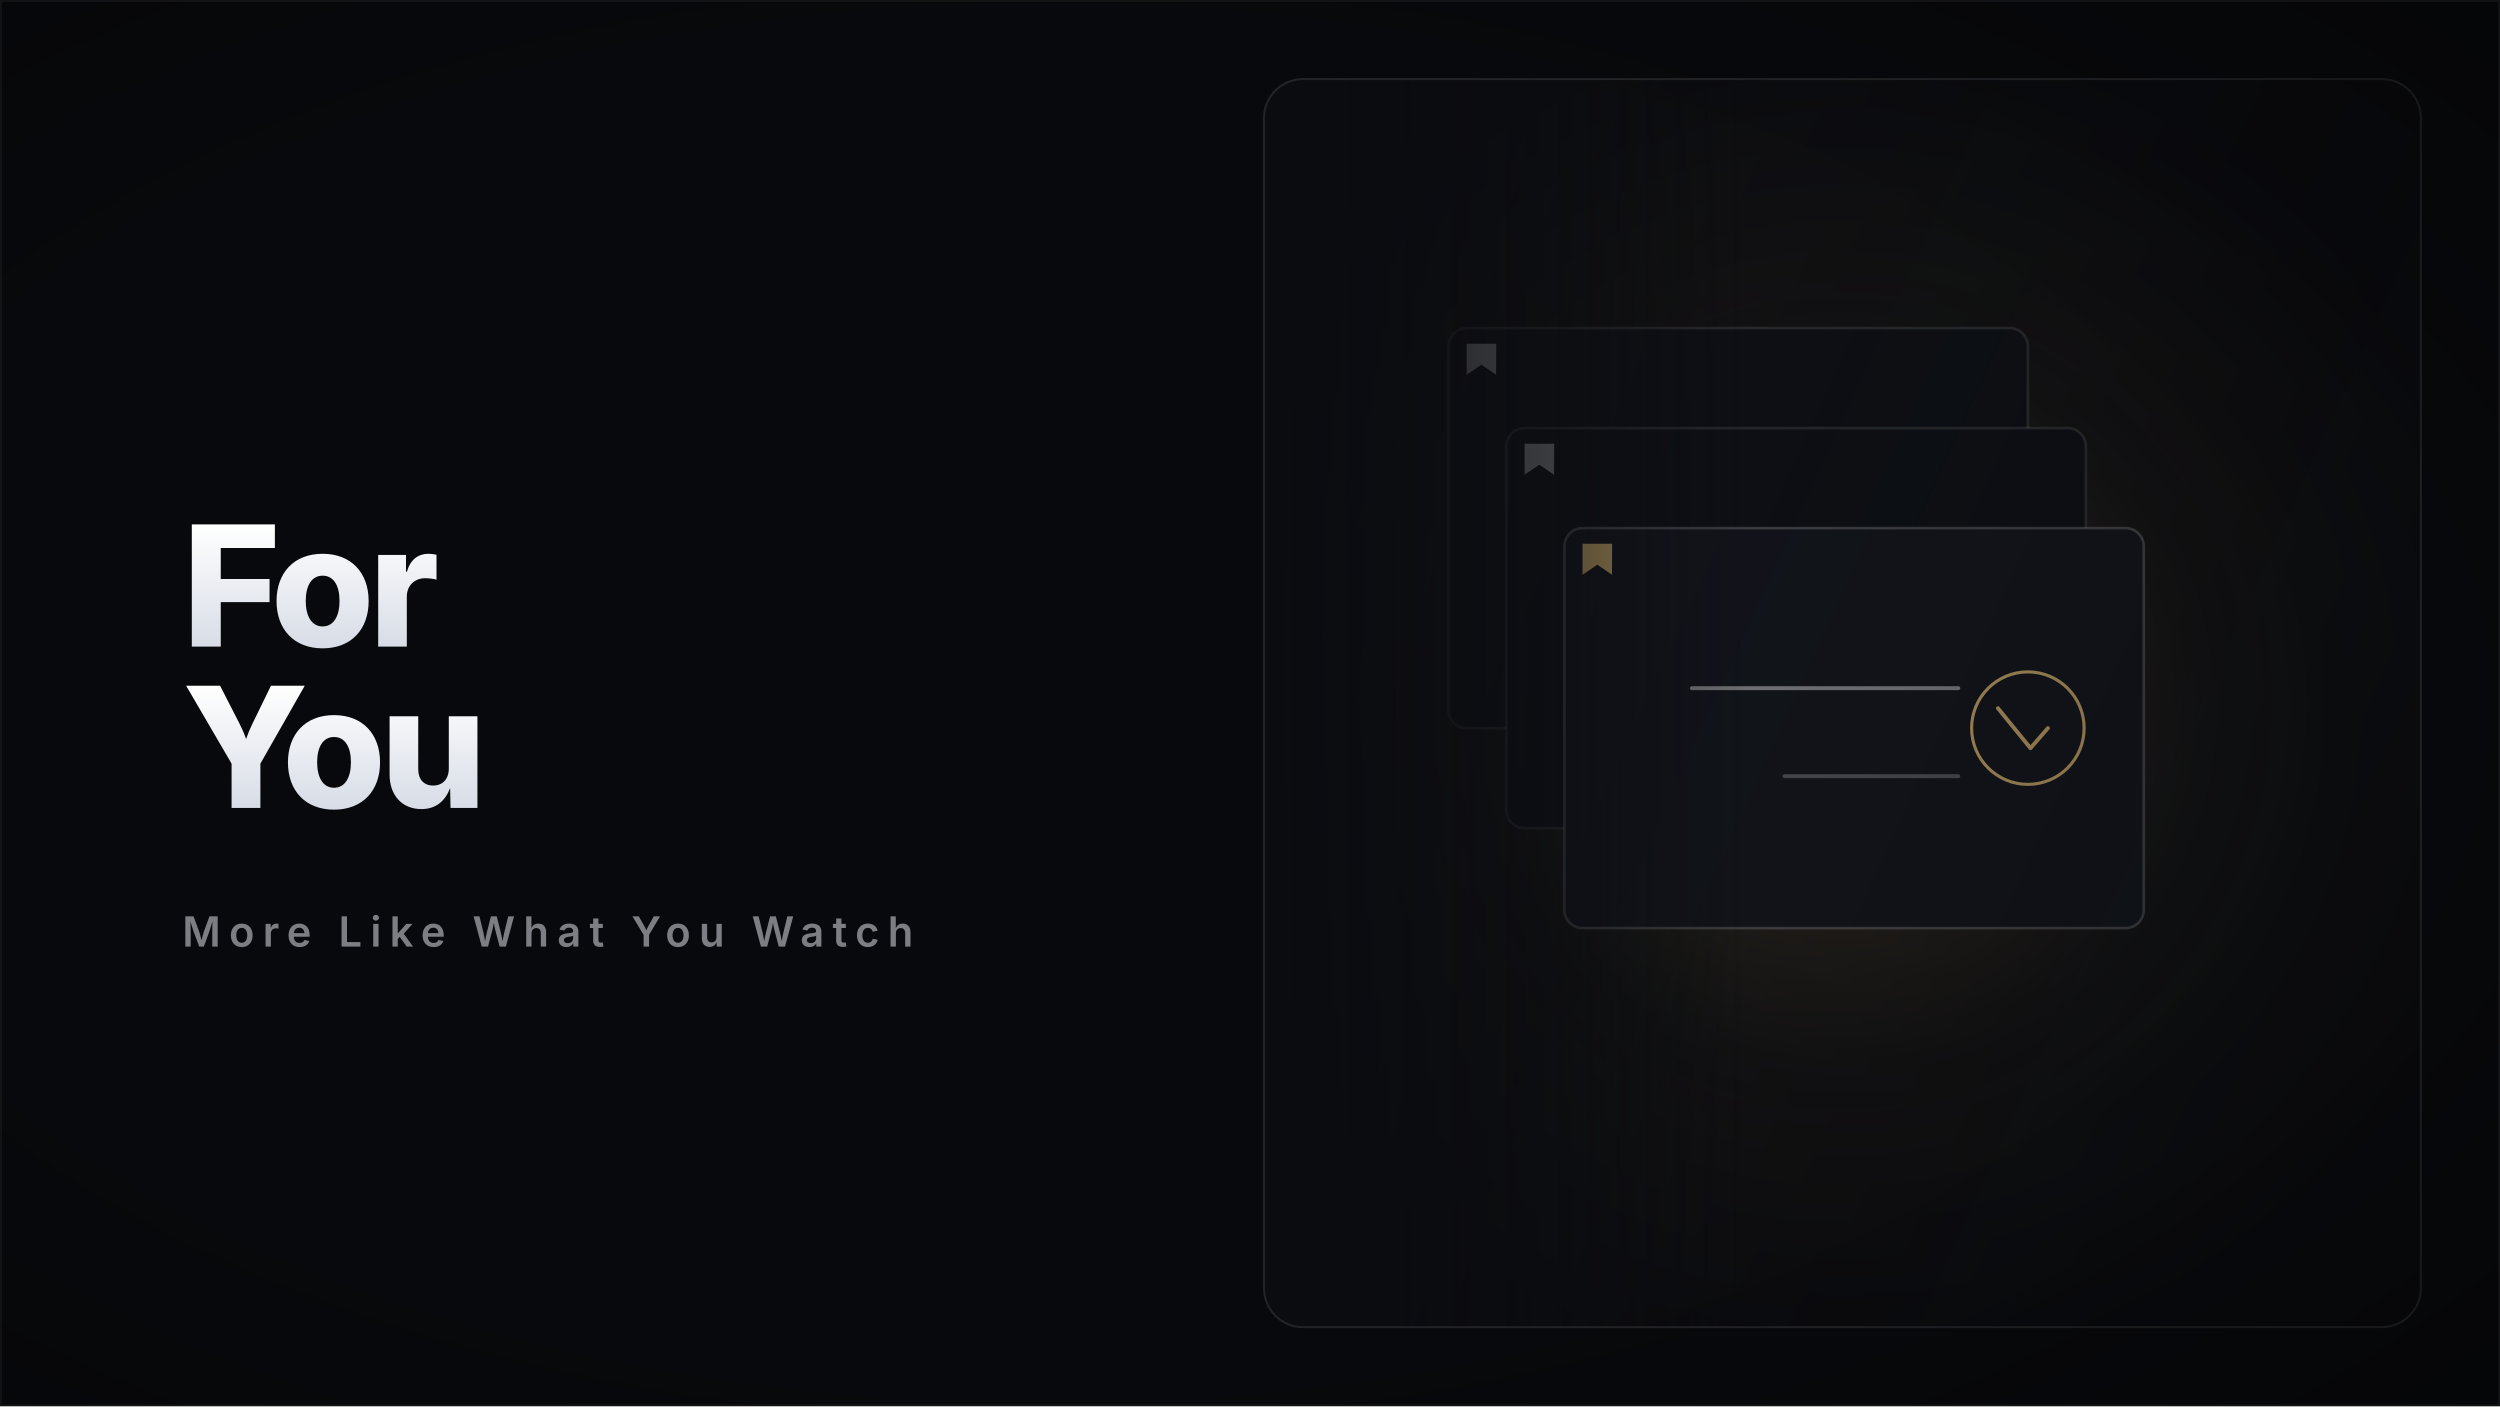
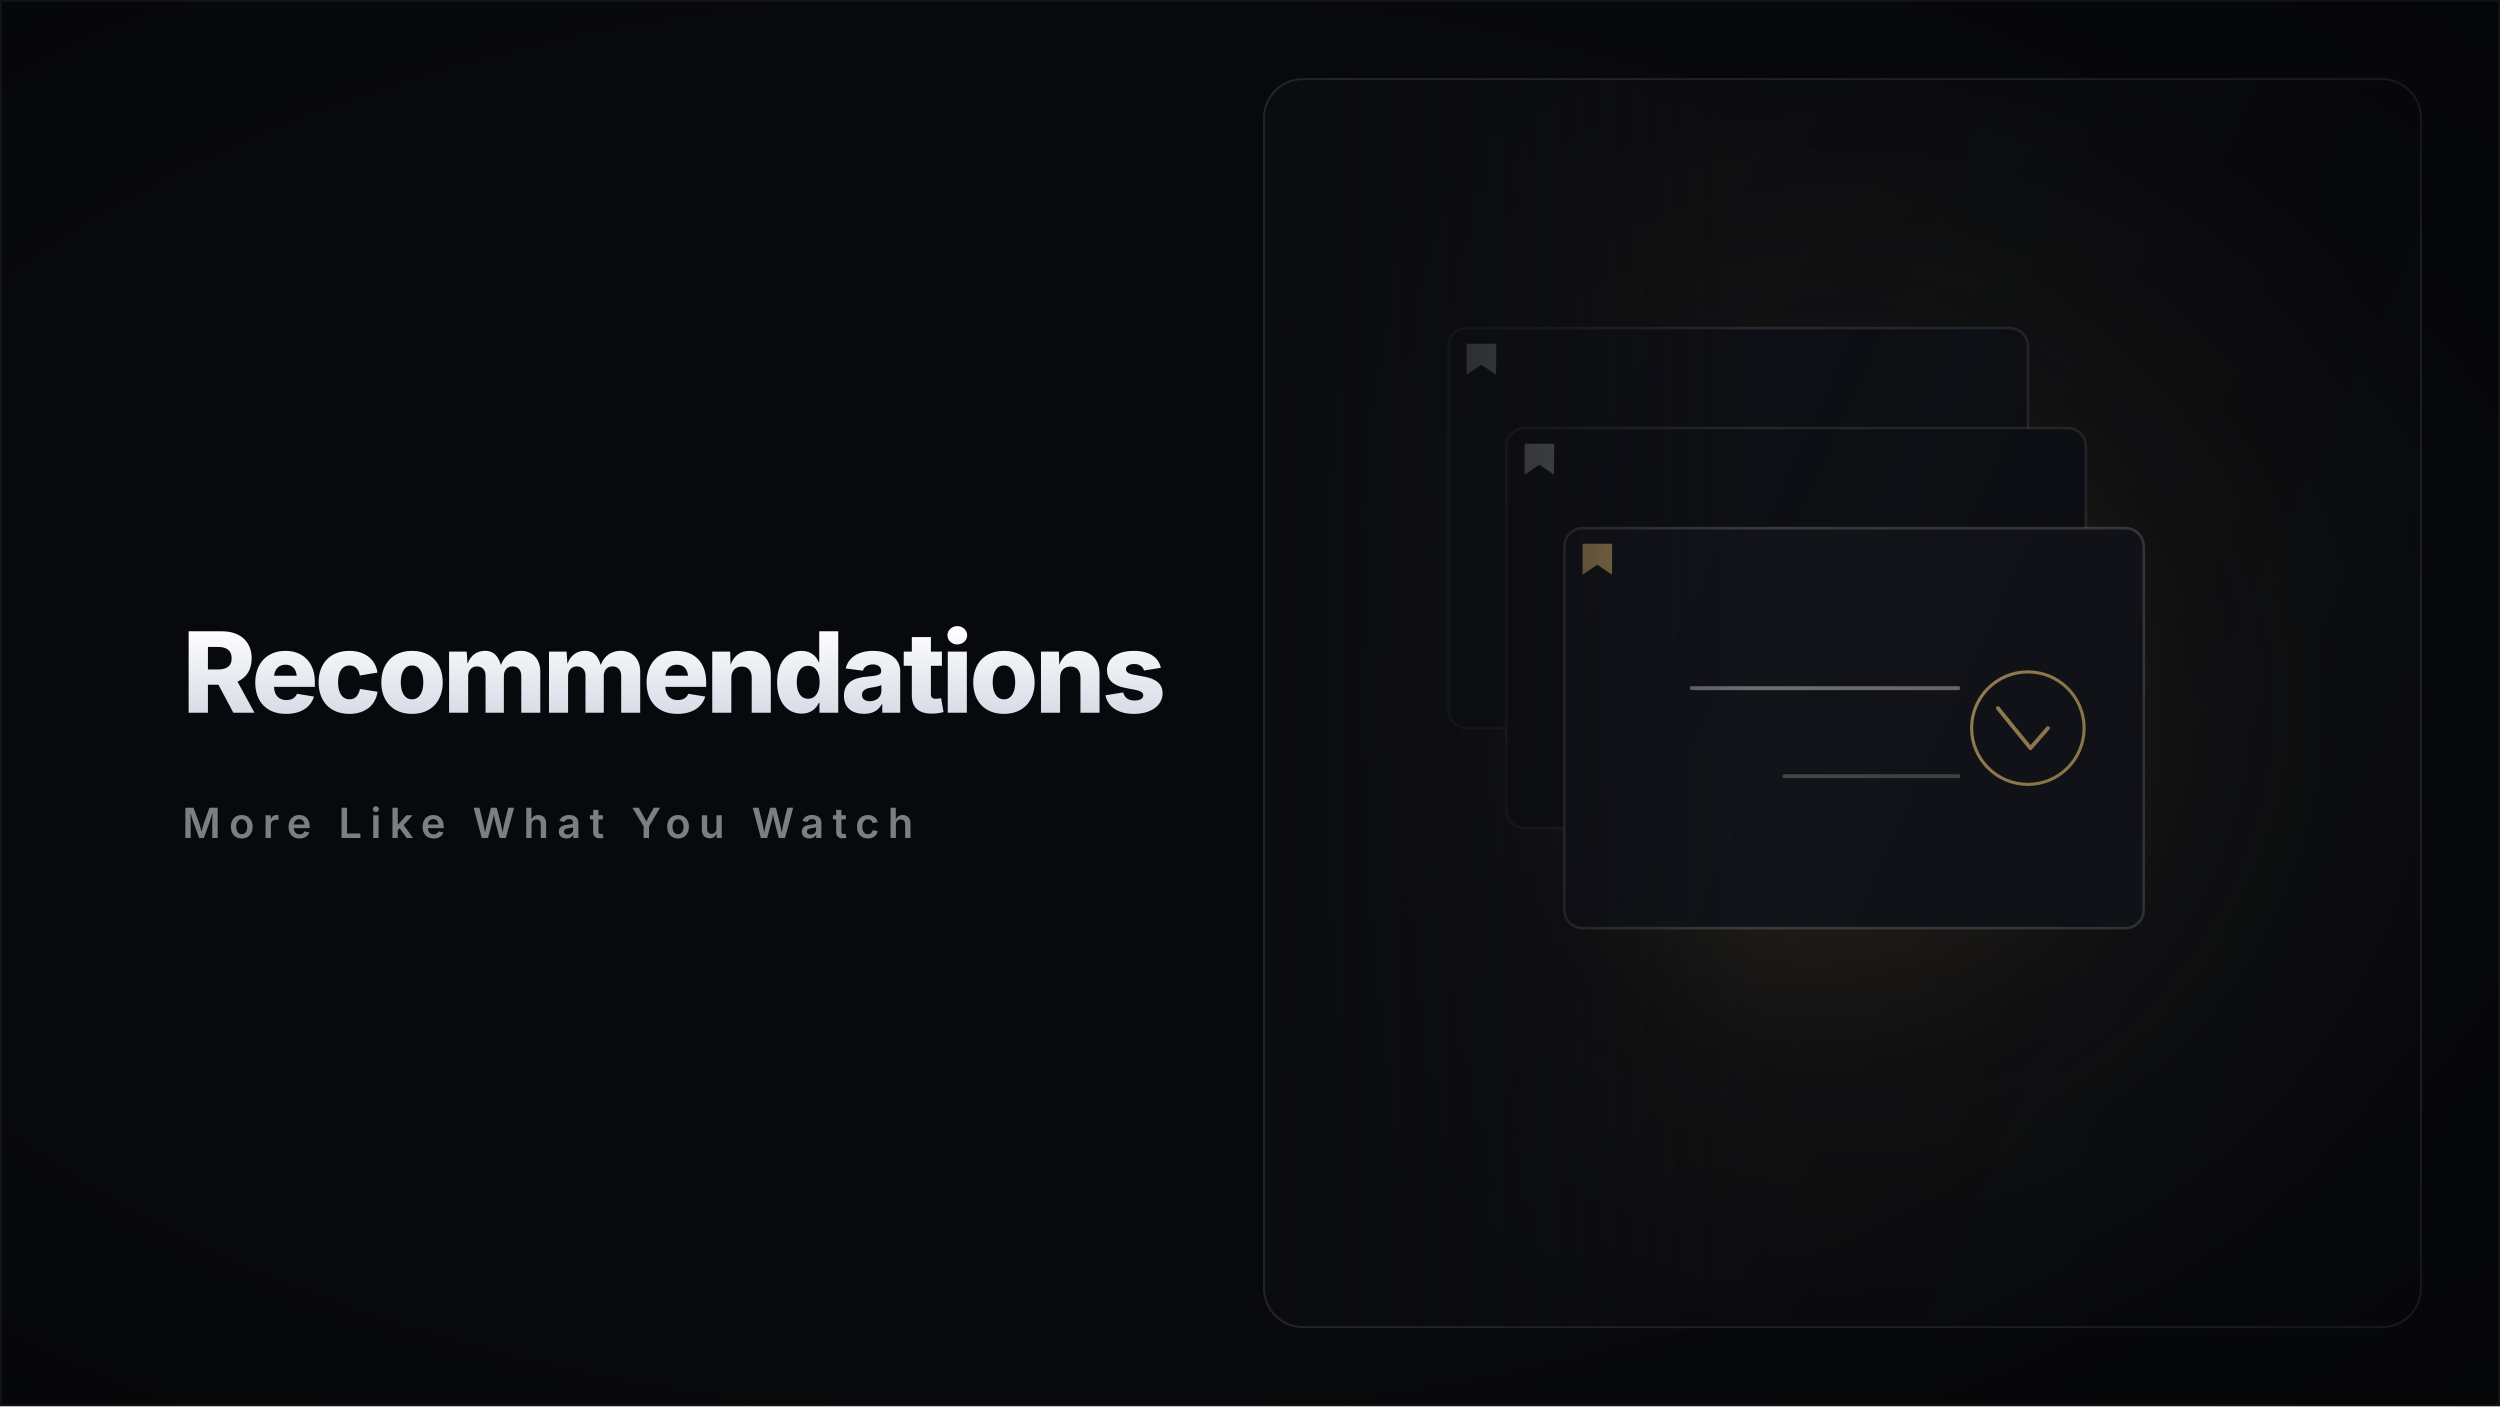
- <svg xmlns="http://www.w3.org/2000/svg" width="1920" height="1080" viewBox="0 0 1920 1080" role="img" aria-label="For You — shows collection cover" shape-rendering="geometricPrecision" text-rendering="geometricPrecision">
+ <svg xmlns="http://www.w3.org/2000/svg" width="1920" height="1080" viewBox="0 0 1920 1080" role="img" aria-label="Recommendations — shows collection cover" shape-rendering="geometricPrecision" text-rendering="geometricPrecision">
  <defs>
    <linearGradient id="titleFill" x1="0" y1="0" x2="0" y2="1">
      <stop offset="0" stop-color="#FFFFFF" />
      <stop offset="1" stop-color="#D7DCE6" />
    </linearGradient>
    <linearGradient id="feather" x1="0" y1="0" x2="1" y2="0">
      <stop offset="0" stop-color="#0B0C10" stop-opacity="1" />
      <stop offset="0.6" stop-color="#0B0C10" stop-opacity="0.55" />
      <stop offset="1" stop-color="#0B0C10" stop-opacity="0" />
    </linearGradient>
    <linearGradient id="panelShade" x1="0" y1="0" x2="1" y2="0.5">
      <stop offset="0" stop-color="rgba(6,7,10,0)" />
      <stop offset="1" stop-color="rgba(6,7,10,0.42)" />
    </linearGradient>
    <radialGradient id="vignette" cx="0.42" cy="0.5" r="0.85">
      <stop offset="0.55" stop-color="rgba(0,0,0,0)" />
      <stop offset="1" stop-color="rgba(0,0,0,0.45)" />
    </radialGradient>
    <clipPath id="cardClip">
      <rect x="970" y="60" width="890" height="960" rx="30" />
    </clipPath>
    <linearGradient id="ivoryS" x1="0" y1="0" x2="1" y2="1">
      <stop offset="0" stop-color="#FFFFFF" />
      <stop offset="1" stop-color="#9AA2B4" />
    </linearGradient>
    <radialGradient id="glow" cx="0.5" cy="0.5" r="0.5">
      <stop offset="0" stop-color="#C8A96A" stop-opacity="0.26" />
      <stop offset="0.55" stop-color="#C8A96A" stop-opacity="0.05" />
      <stop offset="1" stop-color="#C8A96A" stop-opacity="0" />
    </radialGradient>
    <linearGradient id="beamG" x1="0" y1="0" x2="0" y2="1">
      <stop offset="0" stop-color="#FFFFFF" stop-opacity="0.34" />
      <stop offset="1" stop-color="#FFFFFF" stop-opacity="0" />
    </linearGradient>
    <linearGradient id="barG" x1="0" y1="1" x2="0" y2="0">
      <stop offset="0" stop-color="#3A3F4D" />
      <stop offset="0.6" stop-color="#C9CEDB" />
      <stop offset="1" stop-color="#FFFFFF" />
    </linearGradient>
    <linearGradient id="colG" x1="0" y1="1" x2="0" y2="0">
      <stop offset="0" stop-color="#4A5060" stop-opacity="0.85" />
      <stop offset="1" stop-color="#E8ECF4" />
    </linearGradient>
    <radialGradient id="disc" cx="0.38" cy="0.34" r="0.75">
      <stop offset="0" stop-color="#FFFFFF" stop-opacity="0.9" />
      <stop offset="1" stop-color="#C8A96A" stop-opacity="0.12" />
    </radialGradient>
    <style>
      .glow { animation: glowPulse 11s ease-in-out infinite; }
      @keyframes glowPulse { 0%,100% { opacity: 0.68; } 50% { opacity: 1; } }
      @media (prefers-reduced-motion: reduce) { .glow { animation: none; } }
    </style>
  </defs>
  <rect x="0" y="0" width="1920" height="1080" fill="#08090C" />
  <rect x="970" y="60" width="890" height="960" rx="30" fill="#0B0C10" />
  <g clip-path="url(#cardClip)">
    <g transform="translate(2830 0) scale(-1 1)">
      <circle cx="1415" cy="540" r="528" fill="url(#glow)" class="glow" />
      <rect x="1272.6" y="252" width="445" height="307.2" rx="14" fill="#0F1116" stroke="rgba(255,255,255,0.12)" stroke-width="2" />
      <path d="M 1680.9 264 h 22.7 v 23.8 l -11.3 -7.7 l -11.3 7.7 Z" fill="rgba(255,255,255,0.5)" />
      <rect x="1228.1" y="328.8" width="445" height="307.2" rx="14" fill="#0F1116" stroke="rgba(255,255,255,0.12)" stroke-width="2" />
      <path d="M 1636.4 340.8 h 22.7 v 23.8 l -11.3 -7.7 l -11.3 7.7 Z" fill="rgba(255,255,255,0.5)" />
      <rect x="1183.6" y="405.6" width="445" height="307.2" rx="14" fill="#15171E" stroke="rgba(255,255,255,0.22)" stroke-width="2" />
      <circle cx="1272.6" cy="559.2" r="43.2" fill="none" stroke="#C8A96A" stroke-width="2.4" />
      <path d="M 1257.2 559.2 l 13.4 15.4 l 25 -30.7" fill="none" stroke="#C8A96A" stroke-width="3" stroke-linecap="round" stroke-linejoin="round" />
      <line x1="1326" y1="528.5" x2="1530.7" y2="528.5" stroke="rgba(255,255,255,0.5)" stroke-width="3" stroke-linecap="round" />
      <line x1="1326" y1="596.1" x2="1459.5" y2="596.1" stroke="rgba(255,255,255,0.28)" stroke-width="3" stroke-linecap="round" />
      <path d="M 1591.9 417.6 h 22.7 v 23.8 l -11.3 -7.7 l -11.3 7.7 Z" fill="#C8A96A" />
    </g>
    <rect x="970" y="60" width="890" height="960" fill="url(#panelShade)" />
    <rect x="970" y="60" width="373.8" height="960" fill="url(#feather)" />
  </g>
  <rect x="970.75" y="60.75" width="888.5" height="958.5" rx="30" fill="none" stroke="rgba(255,255,255,0.10)" stroke-width="1.5" />
  <rect x="0" y="0" width="1920" height="1080" fill="url(#vignette)" />
  <g>
-     <text x="140" y="496.6" font-family="Inter" font-size="129" font-weight="800" letter-spacing="-4.52" fill="url(#titleFill)">For</text>
-     <text x="140" y="620.5" font-family="Inter" font-size="129" font-weight="800" letter-spacing="-4.52" fill="url(#titleFill)">You</text>
-     <text x="140" y="727" font-family="Inter" font-size="32" font-weight="600" letter-spacing="6.40" fill="rgba(231,235,243,0.52)">More Like What You Watch</text>
+     <text x="140" y="547.4" font-family="Inter" font-size="86" font-weight="800" letter-spacing="-3.01" fill="url(#titleFill)">Recommendations</text>
+     <text x="140" y="643.6" font-family="Inter" font-size="32" font-weight="600" letter-spacing="6.40" fill="rgba(231,235,243,0.52)">More Like What You Watch</text>
  </g>
  <rect x="0.75" y="0.75" width="1918.5" height="1078.5" fill="none" stroke="rgba(255,255,255,0.05)" stroke-width="1.5" />
</svg>
